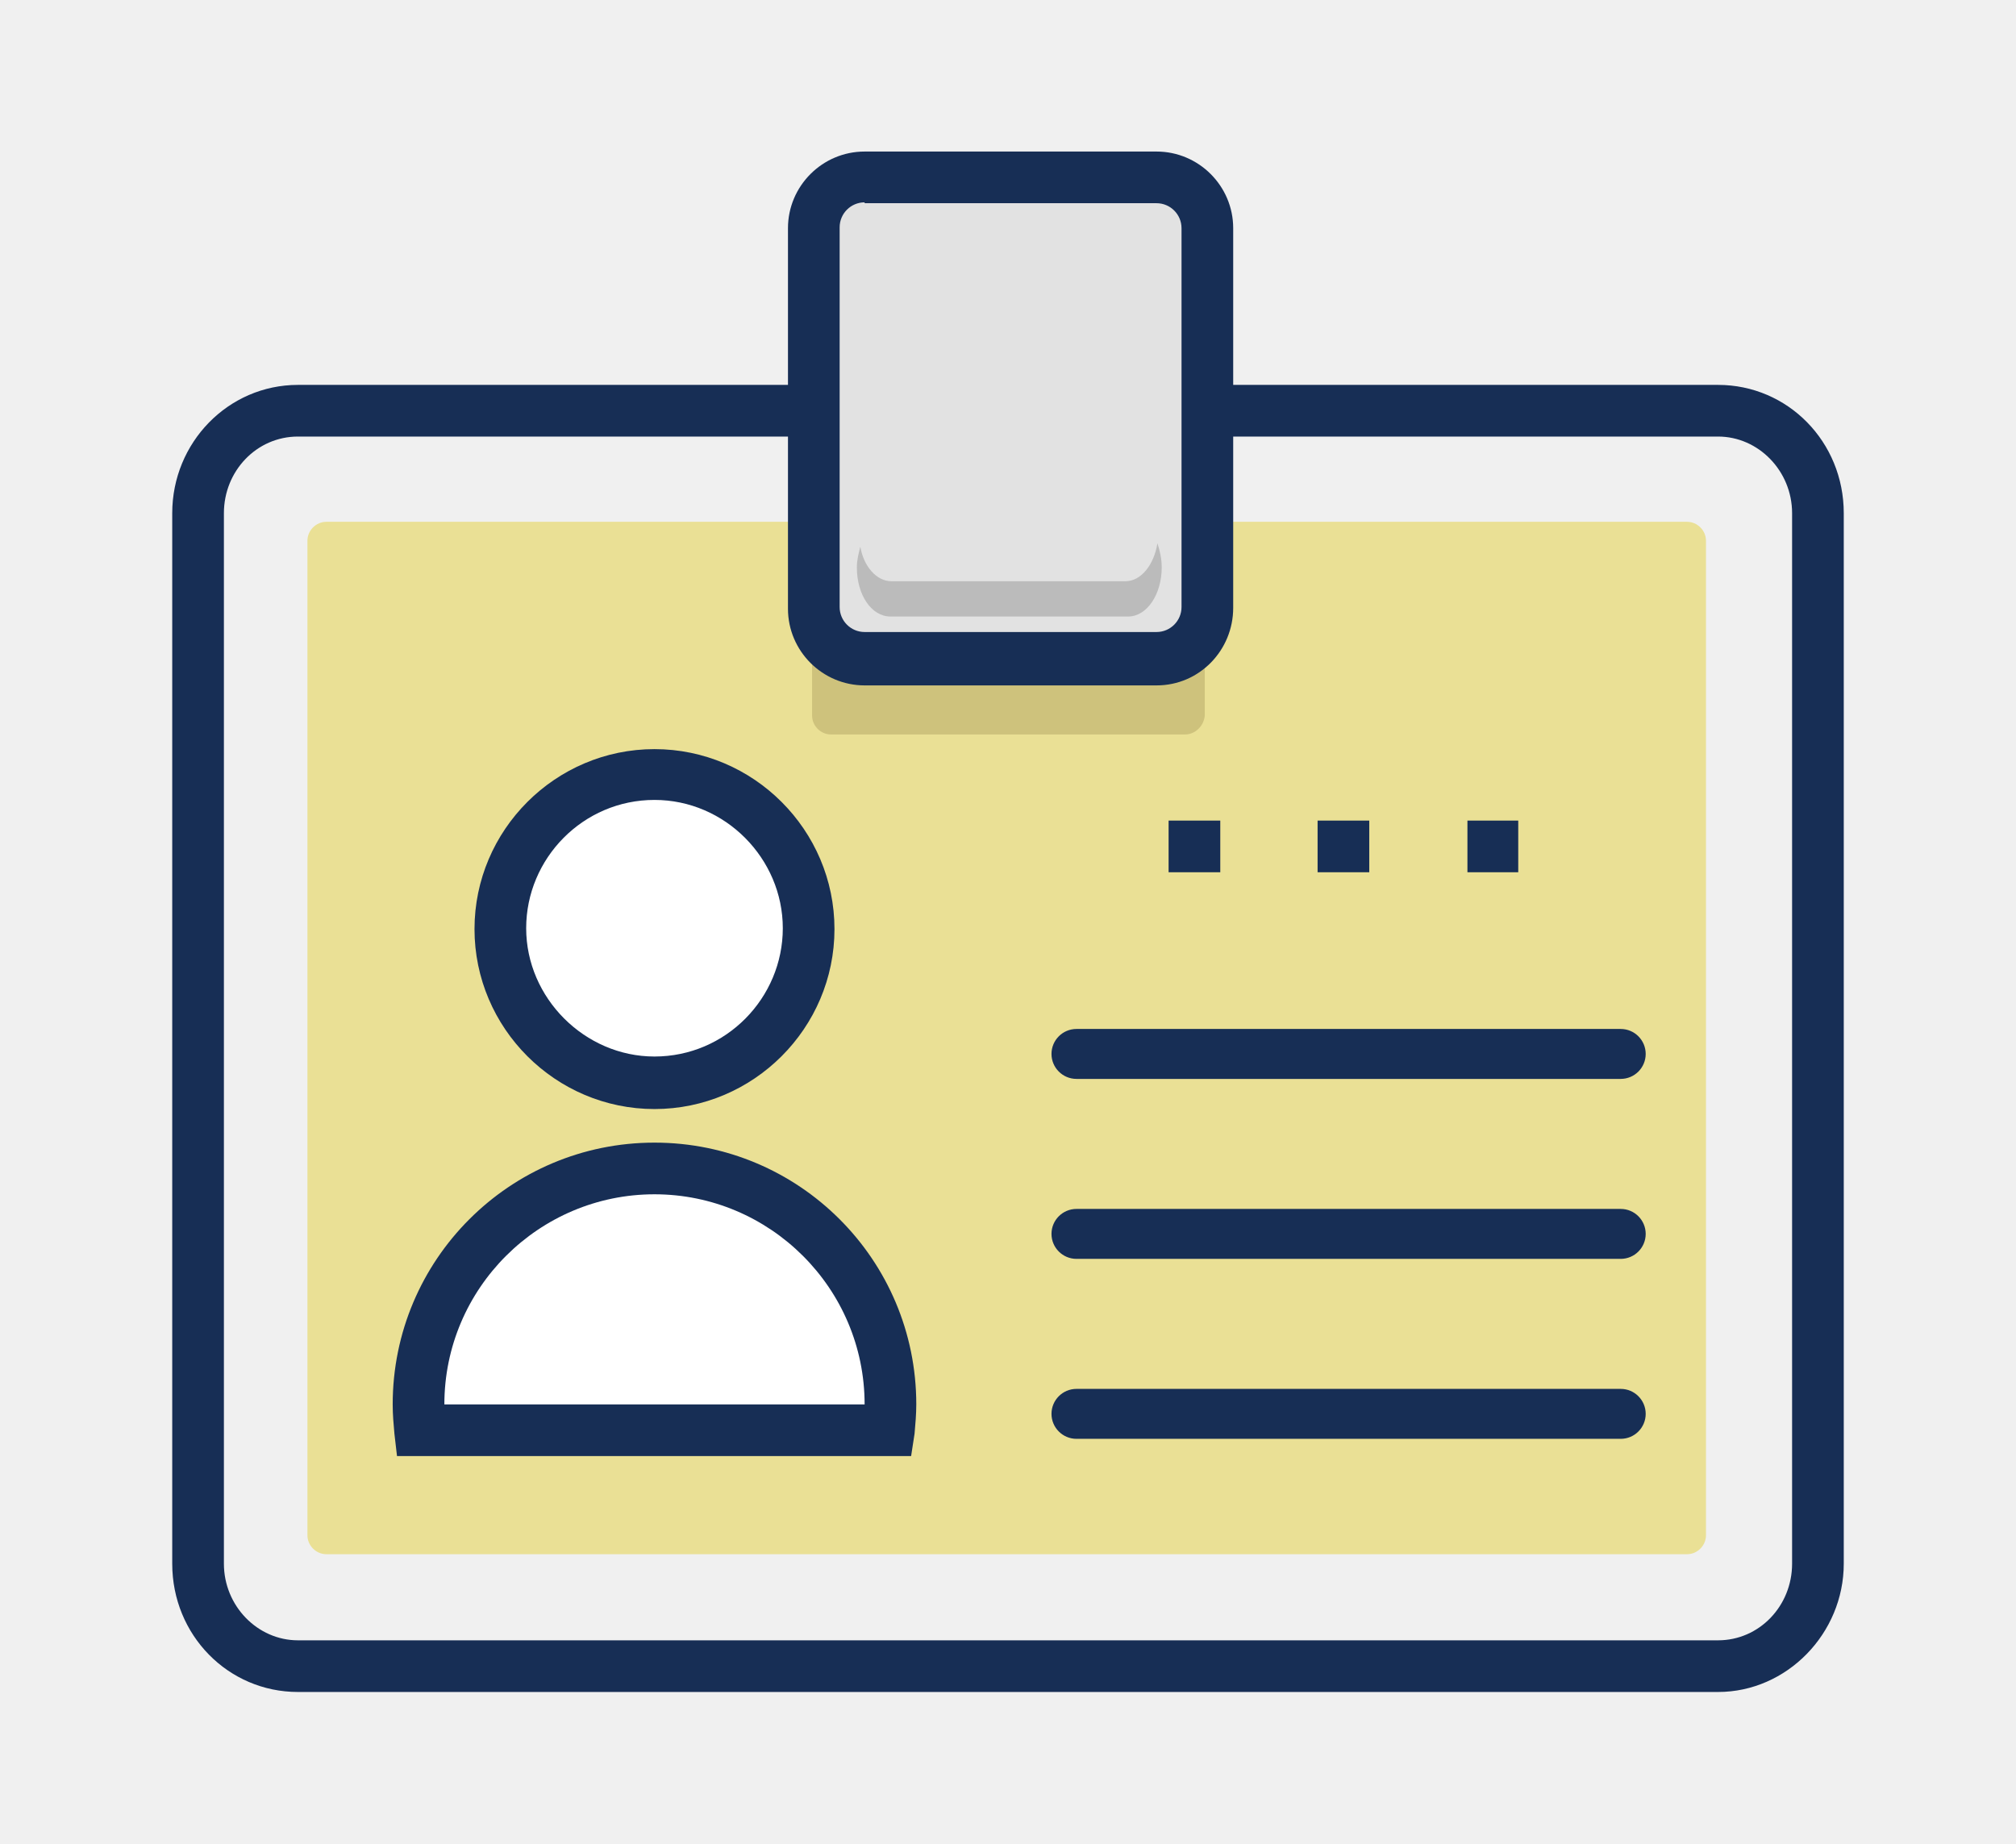
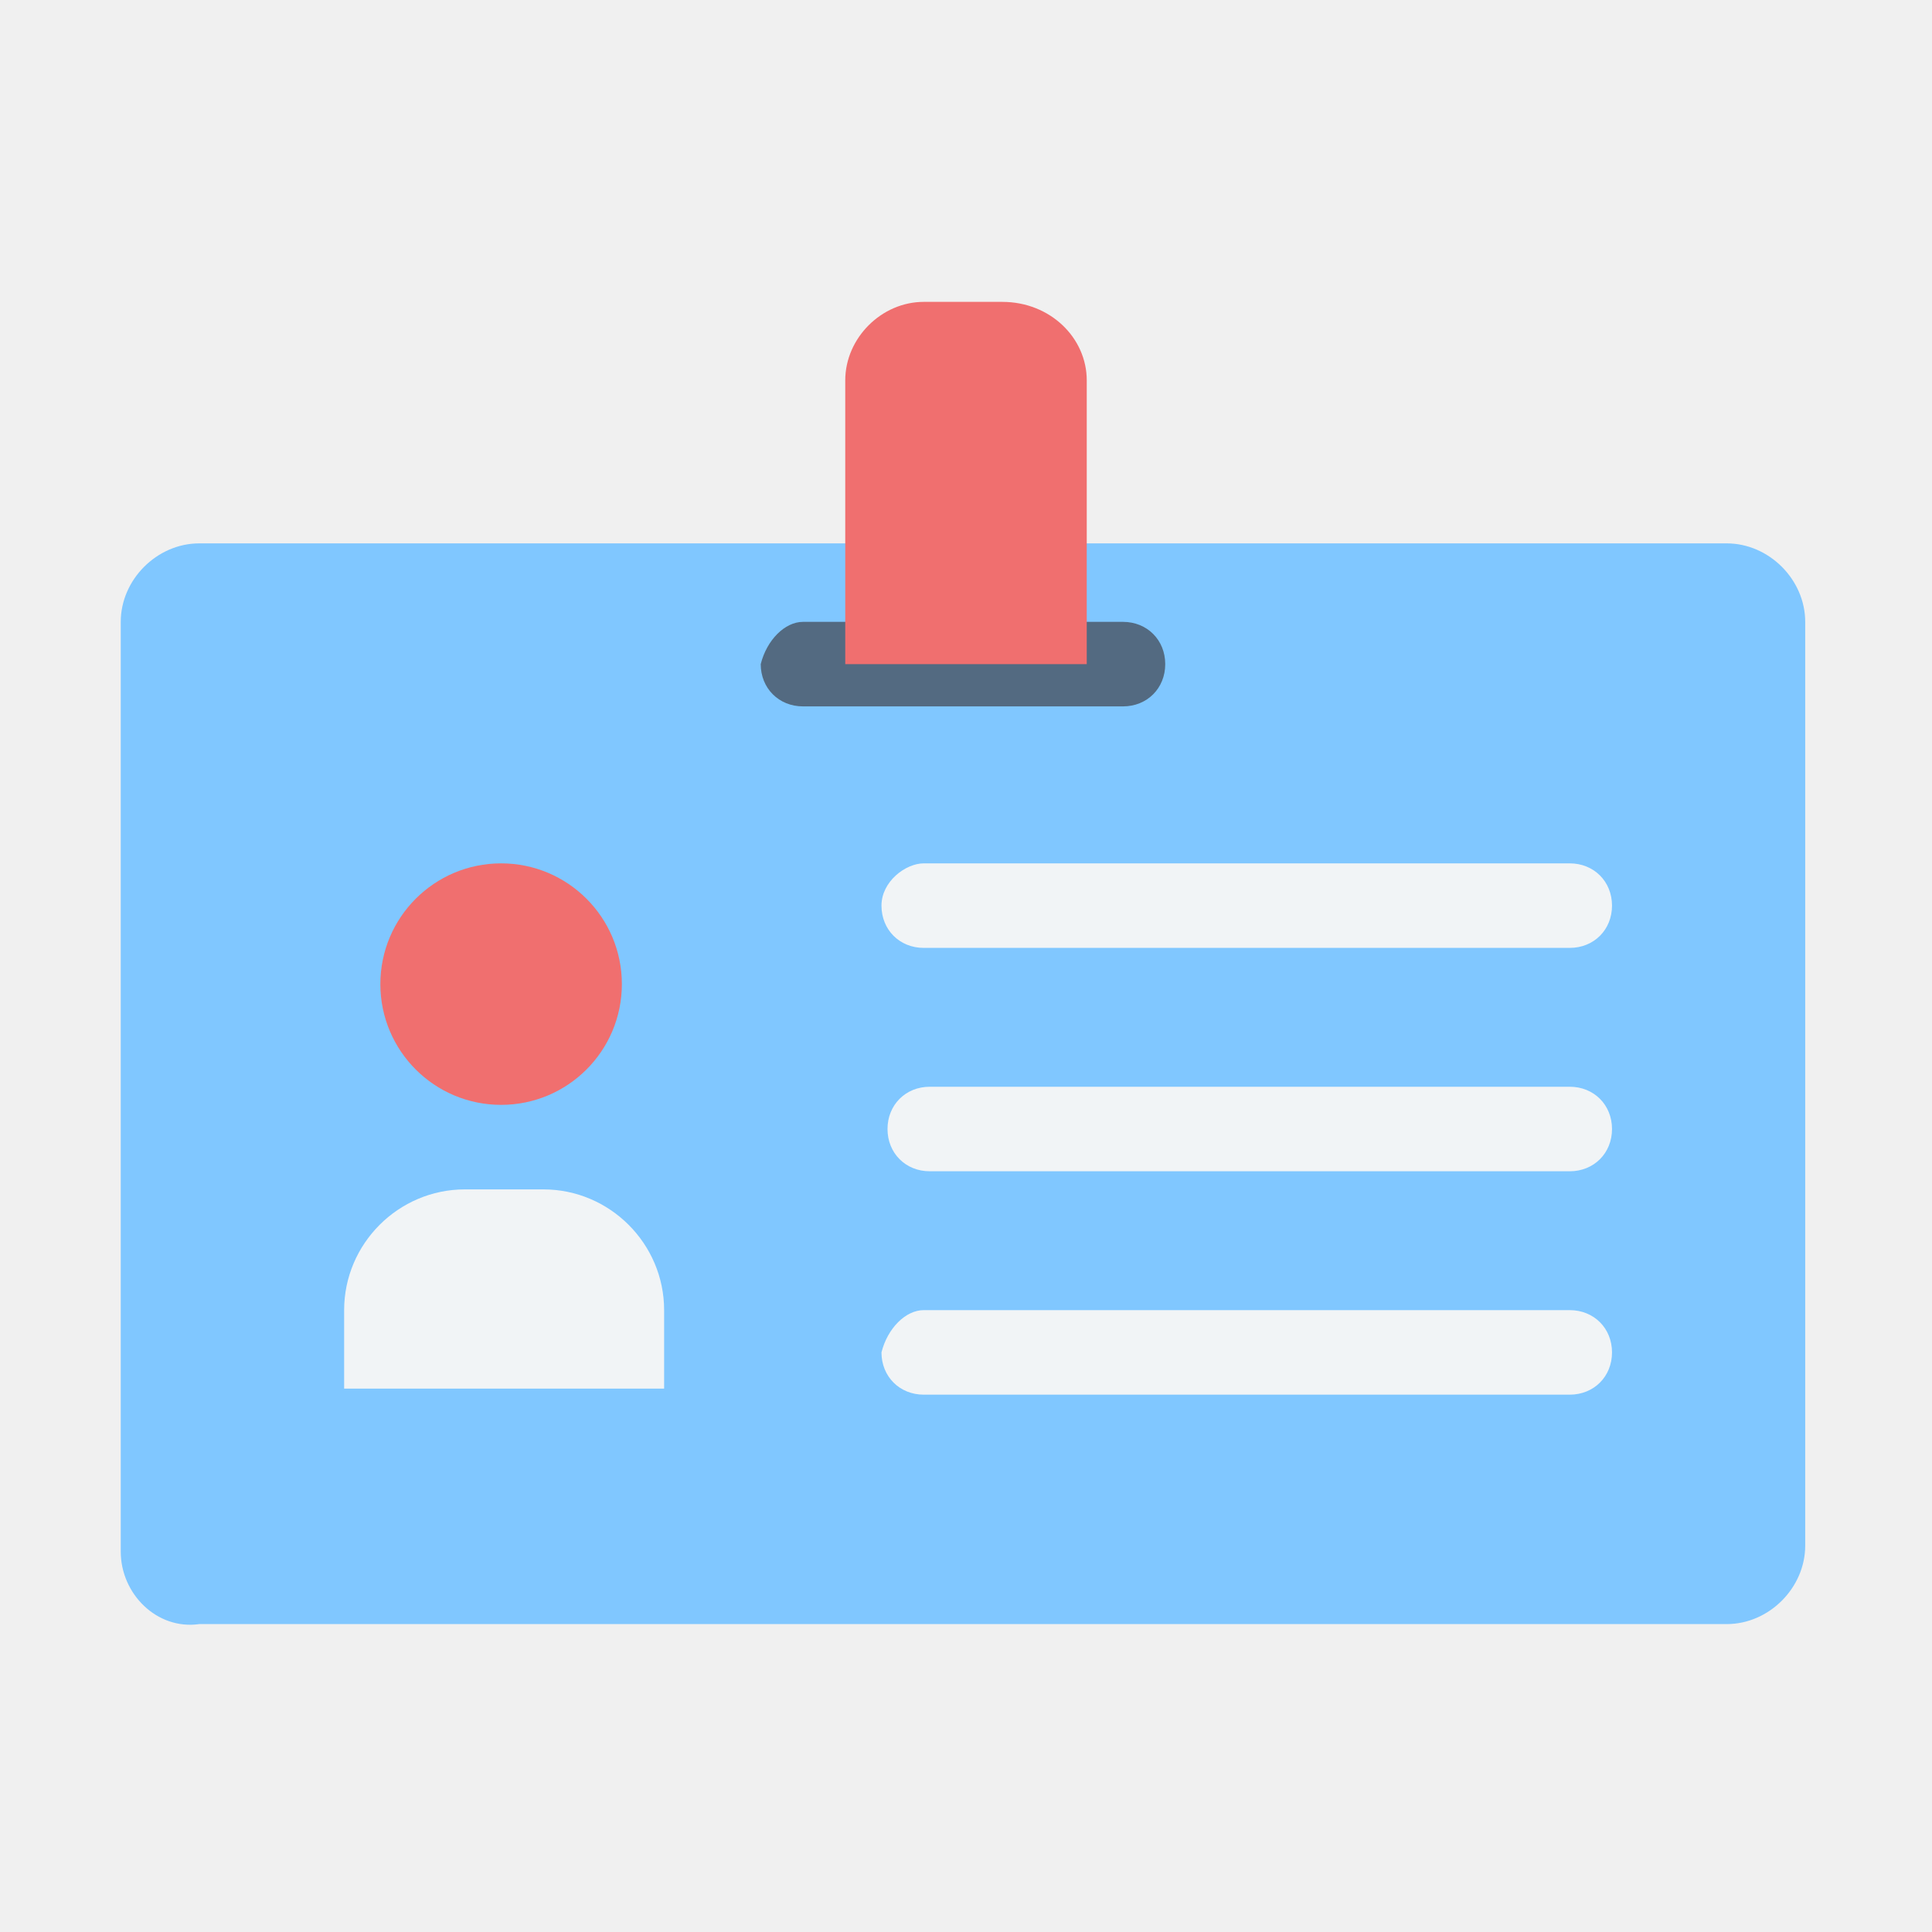
- <svg xmlns="http://www.w3.org/2000/svg" version="1.1" id="Layer_1" x="0px" y="0px" viewBox="0 0 234.1 214.1" style="enable-background:new 0 0 234.1 214.1;" xml:space="preserve">
+ <svg xmlns="http://www.w3.org/2000/svg" xmlns:xlink="http://www.w3.org/1999/xlink" version="1.1" id="Layer_1" x="0px" y="0px" viewBox="0 0 32 32" style="enable-background:new 0 0 32 32;" xml:space="preserve">
  <style type="text/css">
- 	.st0{fill:#EAE095;}
- 	.st1{fill:#172E55;}
- 	.st2{fill:#FFFFFF;}
- 	.st3{fill:#CEC27C;}
- 	.st4{fill:#E2E2E2;}
- 	.st5{fill:#BBBBBB;}
+ 	.st0{clip-path:url(#SVGID_2_);fill:#80C7FF;}
+ 	.st1{clip-path:url(#SVGID_4_);fill:#F06F6F;}
+ 	.st2{clip-path:url(#SVGID_6_);fill:#F1F4F6;}
+ 	.st3{clip-path:url(#SVGID_8_);fill:#F1F4F6;}
+ 	.st4{clip-path:url(#SVGID_10_);fill:#F1F4F6;}
+ 	.st5{clip-path:url(#SVGID_12_);fill:#F1F4F6;}
+ 	.st6{clip-path:url(#SVGID_14_);fill:#536A81;}
+ 	.st7{clip-path:url(#SVGID_16_);fill:#F06F6F;}
</style>
  <g>
-     <g>
-       <path class="st0" d="M195.9,180.5h-158c-1.2,0-2.2-1-2.2-2.2V62.8c0-1.2,1-2.2,2.2-2.2h158c1.2,0,2.2,1,2.2,2.2v115.5    C198.1,179.5,197.1,180.5,195.9,180.5z" />
-     </g>
-     <path class="st1" d="M199.5,196.5H34.6c-8.1,0-14.6-6.6-14.6-14.9v-122c0-8.2,6.5-14.9,14.6-14.9h61.7v6H34.6c-4.8,0-8.6,4-8.6,8.9   v122c0,4.9,3.9,8.9,8.6,8.9h164.9c4.8,0,8.6-4,8.6-8.9v-122c0-4.9-3.9-8.9-8.6-8.9h-63.2v-6h63.2c8.1,0,14.6,6.6,14.6,14.9v122   C214.1,189.7,207.5,196.5,199.5,196.5z" />
-     <g>
-       <circle class="st2" cx="76" cy="107.9" r="18" />
-       <path class="st1" d="M76,128.8c-11.5,0-20.9-9.4-20.9-20.9S64.5,87,76,87s20.9,9.4,20.9,20.9S87.5,128.8,76,128.8z M76,92.9    c-8.3,0-14.9,6.8-14.9,14.9s6.8,14.9,14.9,14.9c8.3,0,14.9-6.8,14.9-14.9S84.2,92.9,76,92.9z" />
-     </g>
-     <g>
-       <path class="st2" d="M103.2,166.1c0.1-1,0.2-2,0.2-3c0-15.1-12.3-27.4-27.4-27.4s-27.4,12.3-27.4,27.4c0,1,0.1,2.1,0.2,3H103.2z" />
-       <path class="st1" d="M105.8,169.1H46.1l-0.3-2.6c-0.1-1.1-0.2-2.2-0.2-3.4c0-16.8,13.6-30.4,30.4-30.4s30.4,13.6,30.4,30.4    c0,1.1-0.1,2.3-0.2,3.4L105.8,169.1z M51.6,163.1h48.8l0,0c0-13.5-11-24.4-24.4-24.4S51.6,149.6,51.6,163.1L51.6,163.1z" />
-     </g>
-     <g>
-       <polygon class="st1" points="141.7,95.3 135.7,95.3 135.7,101.3 141.7,101.3   " />
-       <polygon class="st1" points="176.3,95.3 170.4,95.3 170.4,101.3 176.3,101.3   " />
-       <polygon class="st1" points="159,95.3 153,95.3 153,101.3 159,101.3   " />
-     </g>
-     <path class="st1" d="M188.2,125.3H125c-1.6,0-2.9-1.3-2.9-2.9s1.3-2.9,2.9-2.9h63.2c1.6,0,2.9,1.3,2.9,2.9S189.8,125.3,188.2,125.3   z" />
-     <path class="st1" d="M188.2,146.2H125c-1.6,0-2.9-1.3-2.9-2.9c0-1.6,1.3-2.9,2.9-2.9h63.2c1.6,0,2.9,1.3,2.9,2.9   C191.1,144.9,189.8,146.2,188.2,146.2z" />
-     <path class="st1" d="M188.2,167.1H125c-1.6,0-2.9-1.3-2.9-2.9c0-1.6,1.3-2.9,2.9-2.9h63.2c1.6,0,2.9,1.3,2.9,2.9   C191.1,165.8,189.8,167.1,188.2,167.1z" />
-     <g>
-       <path class="st3" d="M137.6,85.3H96.5c-1.2,0-2.2-1-2.2-2.2V61.8c0-1.2,1-2.2,2.2-2.2h41.2c1.2,0,2.2,1,2.2,2.2v21.3    C139.8,84.3,138.8,85.3,137.6,85.3z" />
-     </g>
-     <g>
-       <path class="st4" d="M138.1,76.6H96.7c-1.2,0-2.2-1-2.2-2.2V22.7c0-1.2,1-2.2,2.2-2.2h41.4c1.2,0,2.2,1,2.2,2.2v51.7    C140.2,75.6,139.3,76.6,138.1,76.6z" />
-       <path class="st1" d="M134.3,79.6h-33.9c-4.9,0-8.9-4-8.9-8.9V26.5c0-4.9,4-8.9,8.9-8.9h33.9c4.9,0,8.9,4,8.9,8.9v44.1    C143.2,75.5,139.3,79.6,134.3,79.6z M100.4,23.5c-1.6,0-2.9,1.3-2.9,2.9v44.1c0,1.6,1.3,2.9,2.9,2.9h33.9c1.6,0,2.9-1.3,2.9-2.9    v-44c0-1.6-1.3-2.9-2.9-2.9h-33.9V23.5z" />
-     </g>
-     <path class="st5" d="M134.4,63.1c-0.4,2.5-1.9,4.4-3.7,4.4h-27.2c-1.7,0-3.2-1.7-3.6-4c-0.2,0.8-0.4,1.5-0.4,2.4   c0,3.2,1.7,5.7,3.9,5.7H131c2.2,0,3.9-2.6,3.9-5.7C134.9,64.9,134.7,64,134.4,63.1z" />
+     <defs>
+       <path id="SVGID_1_" d="M3.3,9h25.3c0.7,0,1.3,0.6,1.3,1.3v15.3c0,0.7-0.6,1.3-1.3,1.3H3.3C2.6,27,2,26.4,2,25.7V10.3    C2,9.6,2.6,9,3.3,9z" />
+     </defs>
+     <clipPath id="SVGID_2_">
+       <use xlink:href="#SVGID_1_" style="overflow:visible;" />
+     </clipPath>
+     <rect x="-3" y="4" class="st0" width="38" height="28" />
+   </g>
+   <g>
+     <defs>
+       <circle id="SVGID_3_" cx="8.3" cy="16.3" r="2" />
+     </defs>
+     <clipPath id="SVGID_4_">
+       <use xlink:href="#SVGID_3_" style="overflow:visible;" />
+     </clipPath>
+     <rect x="1.3" y="9.3" class="st1" width="14" height="14" />
+   </g>
+   <g>
+     <defs>
+       <path id="SVGID_5_" d="M7.7,19.7H9c1.1,0,2,0.9,2,2V23H5.7v-1.3C5.7,20.6,6.6,19.7,7.7,19.7z" />
+     </defs>
+     <clipPath id="SVGID_6_">
+       <use xlink:href="#SVGID_5_" style="overflow:visible;" />
+     </clipPath>
+     <rect x="0.7" y="14.7" class="st2" width="15.3" height="13.3" />
+   </g>
+   <g>
+     <defs>
+       <path id="SVGID_7_" d="M15.3,14.3H26c0.4,0,0.7,0.3,0.7,0.7s-0.3,0.7-0.7,0.7H15.3c-0.4,0-0.7-0.3-0.7-0.7S15,14.3,15.3,14.3z" />
+     </defs>
+     <clipPath id="SVGID_8_">
+       <use xlink:href="#SVGID_7_" style="overflow:visible;" />
+     </clipPath>
+     <rect x="9.7" y="9.3" class="st3" width="22" height="11.3" />
+   </g>
+   <g>
+     <defs>
+       <path id="SVGID_9_" d="M15.3,21.7H26c0.4,0,0.7,0.3,0.7,0.7c0,0.4-0.3,0.7-0.7,0.7H15.3c-0.4,0-0.7-0.3-0.7-0.7    C14.7,22,15,21.7,15.3,21.7z" />
+     </defs>
+     <clipPath id="SVGID_10_">
+       <use xlink:href="#SVGID_9_" style="overflow:visible;" />
+     </clipPath>
+     <rect x="9.7" y="16.7" class="st4" width="22" height="11.3" />
+   </g>
+   <g>
+     <defs>
+       <path id="SVGID_11_" d="M15.4,18H26c0.4,0,0.7,0.3,0.7,0.7s-0.3,0.7-0.7,0.7H15.4c-0.4,0-0.7-0.3-0.7-0.7S15,18,15.4,18z" />
+     </defs>
+     <clipPath id="SVGID_12_">
+       <use xlink:href="#SVGID_11_" style="overflow:visible;" />
+     </clipPath>
+     <rect x="9.7" y="13" class="st5" width="22" height="11.3" />
+   </g>
+   <g>
+     <defs>
+       <path id="SVGID_13_" d="M13.3,10.3h5.3c0.4,0,0.7,0.3,0.7,0.7c0,0.4-0.3,0.7-0.7,0.7h-5.3c-0.4,0-0.7-0.3-0.7-0.7    C12.7,10.6,13,10.3,13.3,10.3z" />
+     </defs>
+     <clipPath id="SVGID_14_">
+       <use xlink:href="#SVGID_13_" style="overflow:visible;" />
+     </clipPath>
+     <rect x="7.7" y="5.3" class="st6" width="16.7" height="11.3" />
+   </g>
+   <g>
+     <defs>
+       <path id="SVGID_15_" d="M15.3,5h1.3C17.4,5,18,5.6,18,6.3V11h-4V6.3C14,5.6,14.6,5,15.3,5z" />
+     </defs>
+     <clipPath id="SVGID_16_">
+       <use xlink:href="#SVGID_15_" style="overflow:visible;" />
+     </clipPath>
+     <rect x="9" y="0" class="st7" width="14" height="16" />
  </g>
</svg>
